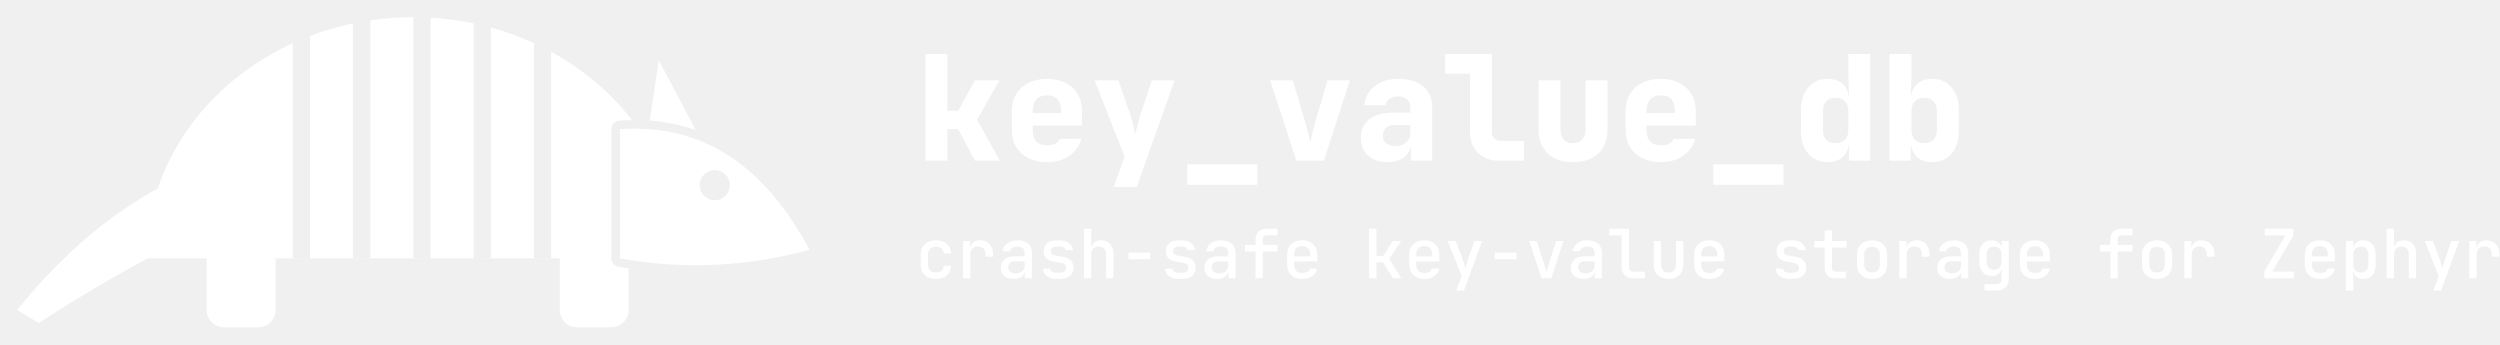
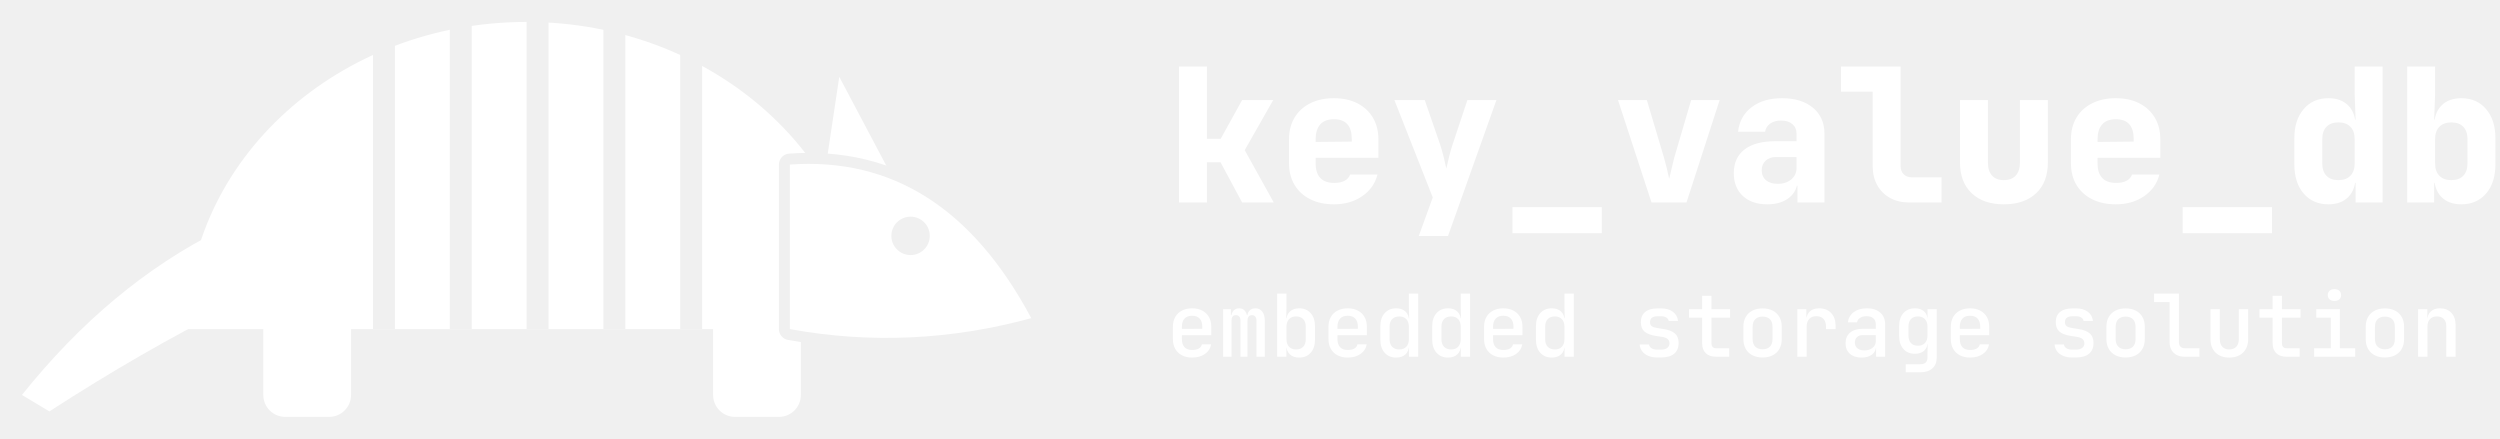
- <svg xmlns="http://www.w3.org/2000/svg" viewBox="0 0 479 66" width="479" height="66" role="img">
+ <svg xmlns="http://www.w3.org/2000/svg" viewBox="0 0 376 66" width="376" height="66" role="img">
  <g fill="#fff">
    <g transform="translate(0 0.00) scale(0.825) translate(-4 -60)">
      <defs>
        <mask id="l-body" maskUnits="userSpaceOnUse" x="0" y="40" width="200" height="120">
          <rect x="0" y="40" width="200" height="120" fill="#fff" />
          <g fill="#000">
            <rect x="72" y="60" width="4" height="60" />
            <rect x="86" y="60" width="4" height="60" />
            <rect x="100" y="60" width="4" height="60" />
            <rect x="114" y="60" width="4" height="60" />
            <rect x="128" y="60" width="4" height="60" />
          </g>
          <path d="M154 94 L157 74 L166 91 Z" fill="#000" stroke="#000" stroke-width="4" stroke-linejoin="round" />
          <path d="M148 90 Q176 88 192 118 Q170 124 148 120 Z" fill="#000" stroke="#000" stroke-width="4" stroke-linejoin="round" />
        </mask>
        <mask id="l-ear" maskUnits="userSpaceOnUse" x="0" y="40" width="200" height="120">
          <rect x="0" y="40" width="200" height="120" fill="#fff" />
          <path d="M148 90 Q176 88 192 118 Q170 124 148 120 Z" fill="#000" stroke="#000" stroke-width="4" stroke-linejoin="round" />
        </mask>
        <mask id="l-head" maskUnits="userSpaceOnUse" x="0" y="40" width="200" height="120">
          <rect x="0" y="40" width="200" height="120" fill="#fff" />
          <g fill="#000">
            <circle cx="170" cy="103" r="3.5" />
          </g>
        </mask>
      </defs>
      <g mask="url(#l-body)">
        <path d="M44 102 Q24 112 8 132 L13 135 Q30 124 46 116 Z" />
        <rect x="52" y="110" width="16" height="26" rx="4" />
        <rect x="134" y="110" width="16" height="26" rx="4" />
        <path d="M38 120 A62 56 0 0 1 162 120 Z" />
      </g>
      <path d="M154 94 L157 74 L166 91 Z" mask="url(#l-ear)" />
      <path d="M148 90 Q176 88 192 118 Q170 124 148 120 Z" mask="url(#l-head)" />
    </g>
-     <path transform="translate(175.39 30.79)" d="M1.932 0.0V-20.44H6.132V-9.576H8.204L11.424 -15.4H16.1L11.816 -7.868L16.184 0.0H11.424L8.176 -6.048H6.132V0.0ZM25.228 0.28Q23.184 0.28 21.658 -0.49Q20.132 -1.26 19.306 -2.646Q18.48 -4.032 18.48 -5.88V-9.52Q18.48 -11.368 19.306 -12.754Q20.132 -14.14 21.658 -14.91Q23.184 -15.68 25.228 -15.68Q27.272 -15.68 28.77 -14.91Q30.268 -14.14 31.094 -12.754Q31.92 -11.368 31.92 -9.52V-6.72H22.484V-5.88Q22.484 -4.424 23.184 -3.682Q23.884 -2.94 25.284 -2.94Q26.264 -2.94 26.866 -3.276Q27.468 -3.612 27.664 -4.2H31.78Q31.276 -2.184 29.498 -0.952Q27.72 0.28 25.228 0.28ZM27.916 -8.876V-9.576Q27.916 -11.004 27.258 -11.76Q26.6 -12.516 25.228 -12.516Q23.856 -12.516 23.17 -11.732Q22.484 -10.948 22.484 -9.52V-9.1L28.196 -9.156ZM37.996 5.04 40.096 -0.756 34.328 -15.4H38.892L41.216 -8.68Q41.468 -7.924 41.734 -6.846Q42.0 -5.768 42.14 -5.096Q42.28 -5.768 42.546 -6.846Q42.812 -7.924 43.064 -8.68L45.304 -15.4H49.672L42.392 5.04ZM52.08 4.62V0.7H65.52V4.62ZM72.996 0.0 67.956 -15.4H72.296L74.872 -6.748Q75.096 -5.964 75.32 -5.04Q75.544 -4.116 75.656 -3.556Q75.796 -4.116 76.006 -5.04Q76.216 -5.964 76.412 -6.72L78.96 -15.4H83.244L78.26 0.0ZM90.412 0.28Q88.088 0.28 86.73 -0.98Q85.372 -2.24 85.372 -4.396Q85.372 -6.72 86.982 -7.966Q88.592 -9.212 91.616 -9.212H94.808V-10.36Q94.808 -11.256 94.178 -11.788Q93.548 -12.32 92.484 -12.32Q91.504 -12.32 90.86 -11.872Q90.216 -11.424 90.076 -10.64H86.016Q86.268 -12.964 88.046 -14.322Q89.824 -15.68 92.624 -15.68Q95.564 -15.68 97.286 -14.238Q99.008 -12.796 99.008 -10.36V0.0H94.948V-2.52H94.276L94.976 -3.5Q94.976 -1.764 93.73 -0.742Q92.484 0.28 90.412 0.28ZM91.98 -2.8Q93.212 -2.8 94.01 -3.458Q94.808 -4.116 94.808 -5.18V-6.832H91.7Q90.748 -6.832 90.16 -6.286Q89.572 -5.74 89.572 -4.844Q89.572 -3.892 90.216 -3.346Q90.86 -2.8 91.98 -2.8ZM111.72 0.0Q110.096 0.0 108.864 -0.686Q107.632 -1.372 106.946 -2.604Q106.26 -3.836 106.26 -5.46V-16.66H101.5V-20.44H110.46V-5.46Q110.46 -4.704 110.922 -4.242Q111.384 -3.78 112.14 -3.78H116.62V0.0ZM126 0.28Q122.892 0.28 121.142 -1.4Q119.392 -3.08 119.392 -5.992V-15.4H123.592V-6.02Q123.592 -4.732 124.208 -4.046Q124.824 -3.36 126 -3.36Q127.148 -3.36 127.778 -4.046Q128.408 -4.732 128.408 -6.02V-15.4H132.608V-5.992Q132.608 -3.052 130.844 -1.386Q129.08 0.28 126 0.28ZM142.828 0.28Q140.784 0.28 139.258 -0.49Q137.732 -1.26 136.906 -2.646Q136.08 -4.032 136.08 -5.88V-9.52Q136.08 -11.368 136.906 -12.754Q137.732 -14.14 139.258 -14.91Q140.784 -15.68 142.828 -15.68Q144.872 -15.68 146.37 -14.91Q147.868 -14.14 148.694 -12.754Q149.52 -11.368 149.52 -9.52V-6.72H140.084V-5.88Q140.084 -4.424 140.784 -3.682Q141.484 -2.94 142.884 -2.94Q143.864 -2.94 144.466 -3.276Q145.068 -3.612 145.264 -4.2H149.38Q148.876 -2.184 147.098 -0.952Q145.32 0.28 142.828 0.28ZM145.516 -8.876V-9.576Q145.516 -11.004 144.858 -11.76Q144.2 -12.516 142.828 -12.516Q141.456 -12.516 140.77 -11.732Q140.084 -10.948 140.084 -9.52V-9.1L145.796 -9.156ZM152.88 4.62V0.7H166.32V4.62ZM174.804 0.28Q172.48 0.28 171.08 -1.344Q169.68 -2.968 169.68 -5.74V-9.66Q169.68 -12.404 171.08 -14.042Q172.48 -15.68 174.804 -15.68Q176.708 -15.68 177.8 -14.574Q178.892 -13.468 178.892 -11.48L177.912 -12.46H178.892L178.752 -16.24V-20.44H182.952V0.0H178.892V-2.94H177.912L178.892 -3.92Q178.892 -1.932 177.8 -0.826Q176.708 0.28 174.804 0.28ZM176.316 -3.36Q177.464 -3.36 178.108 -4.018Q178.752 -4.676 178.752 -5.88V-9.52Q178.752 -10.724 178.108 -11.382Q177.464 -12.04 176.316 -12.04Q175.14 -12.04 174.51 -11.382Q173.88 -10.724 173.88 -9.52V-5.88Q173.88 -4.676 174.51 -4.018Q175.14 -3.36 176.316 -3.36ZM194.796 0.28Q192.892 0.28 191.8 -0.826Q190.708 -1.932 190.708 -3.92L191.688 -2.94H190.708V0.0H186.648V-20.44H190.848V-16.24L190.708 -12.46H191.688L190.708 -11.48Q190.708 -13.468 191.8 -14.574Q192.892 -15.68 194.796 -15.68Q197.12 -15.68 198.52 -14.042Q199.92 -12.404 199.92 -9.66V-5.74Q199.92 -2.968 198.52 -1.344Q197.12 0.28 194.796 0.28ZM193.284 -3.36Q194.46 -3.36 195.09 -4.018Q195.72 -4.676 195.72 -5.88V-9.52Q195.72 -10.724 195.09 -11.382Q194.46 -12.04 193.284 -12.04Q192.136 -12.04 191.492 -11.382Q190.848 -10.724 190.848 -9.52V-5.88Q190.848 -4.676 191.492 -4.018Q192.136 -3.36 193.284 -3.36Z" />
-     <path transform="translate(175.39 53.32)" d="M3.952 0.13Q3.068 0.13 2.398 -0.202Q1.729 -0.533 1.371 -1.163Q1.014 -1.794 1.014 -2.639V-4.511Q1.014 -5.369 1.371 -5.993Q1.729 -6.617 2.398 -6.948Q3.068 -7.28 3.952 -7.28Q5.239 -7.28 6.019 -6.604Q6.799 -5.928 6.838 -4.758H5.434Q5.395 -5.369 5.005 -5.707Q4.615 -6.045 3.952 -6.045Q3.237 -6.045 2.821 -5.649Q2.405 -5.252 2.405 -4.524V-2.639Q2.405 -1.911 2.821 -1.508Q3.237 -1.105 3.952 -1.105Q4.615 -1.105 5.005 -1.443Q5.395 -1.781 5.434 -2.392H6.838Q6.799 -1.222 6.019 -0.546Q5.239 0.13 3.952 0.13ZM9.126 0.0V-7.15H10.478V-5.785H10.816L10.387 -4.94Q10.387 -6.097 10.894 -6.688Q11.401 -7.28 12.402 -7.28Q13.546 -7.28 14.215 -6.571Q14.885 -5.863 14.885 -4.628V-4.147H13.442V-4.511Q13.442 -5.278 13.059 -5.688Q12.675 -6.097 11.986 -6.097Q11.297 -6.097 10.913 -5.681Q10.53 -5.265 10.53 -4.511V0.0ZM18.785 0.13Q17.667 0.13 17.023 -0.448Q16.38 -1.027 16.38 -2.028Q16.38 -3.042 17.062 -3.62Q17.745 -4.199 18.941 -4.199H20.93V-4.862Q20.93 -5.447 20.566 -5.772Q20.202 -6.097 19.539 -6.097Q18.954 -6.097 18.564 -5.843Q18.174 -5.59 18.109 -5.174H16.731Q16.848 -6.136 17.621 -6.708Q18.395 -7.28 19.578 -7.28Q20.852 -7.28 21.593 -6.636Q22.334 -5.993 22.334 -4.888V0.0H20.969V-1.313H20.735L20.969 -1.573Q20.969 -0.793 20.371 -0.331Q19.773 0.13 18.785 0.13ZM19.201 -0.949Q19.955 -0.949 20.442 -1.333Q20.93 -1.716 20.93 -2.314V-3.25H18.967Q18.421 -3.25 18.102 -2.951Q17.784 -2.652 17.784 -2.132Q17.784 -1.586 18.161 -1.267Q18.538 -0.949 19.201 -0.949ZM27.053 0.117Q26.286 0.117 25.707 -0.13Q25.129 -0.377 24.797 -0.812Q24.466 -1.248 24.414 -1.846H25.818Q25.87 -1.495 26.195 -1.28Q26.52 -1.066 27.053 -1.066H27.612Q28.249 -1.066 28.574 -1.326Q28.899 -1.586 28.899 -2.015Q28.899 -2.431 28.606 -2.671Q28.314 -2.912 27.742 -2.99L26.819 -3.133Q25.675 -3.315 25.136 -3.79Q24.596 -4.264 24.596 -5.2Q24.596 -6.188 25.239 -6.727Q25.883 -7.267 27.144 -7.267H27.638Q28.756 -7.267 29.425 -6.753Q30.095 -6.24 30.186 -5.382H28.782Q28.73 -5.694 28.438 -5.889Q28.145 -6.084 27.638 -6.084H27.144Q26.533 -6.084 26.253 -5.856Q25.974 -5.629 25.974 -5.187Q25.974 -4.797 26.221 -4.602Q26.468 -4.407 26.988 -4.329L27.937 -4.173Q29.146 -4.004 29.711 -3.503Q30.277 -3.003 30.277 -2.054Q30.277 -1.027 29.607 -0.455Q28.938 0.117 27.612 0.117ZM32.292 0.0V-9.49H33.696V-7.15L33.683 -5.785H34.021L33.683 -5.46Q33.683 -6.318 34.19 -6.799Q34.697 -7.28 35.594 -7.28Q36.66 -7.28 37.297 -6.598Q37.934 -5.915 37.934 -4.758V0.0H36.53V-4.602Q36.53 -5.304 36.153 -5.694Q35.776 -6.084 35.126 -6.084Q34.463 -6.084 34.079 -5.675Q33.696 -5.265 33.696 -4.511V0.0ZM40.82 -3.653V-4.927H44.98V-3.653ZM50.453 0.117Q49.686 0.117 49.108 -0.13Q48.529 -0.377 48.197 -0.812Q47.866 -1.248 47.814 -1.846H49.218Q49.27 -1.495 49.595 -1.28Q49.92 -1.066 50.453 -1.066H51.012Q51.649 -1.066 51.974 -1.326Q52.299 -1.586 52.299 -2.015Q52.299 -2.431 52.007 -2.671Q51.714 -2.912 51.142 -2.99L50.219 -3.133Q49.075 -3.315 48.535 -3.79Q47.996 -4.264 47.996 -5.2Q47.996 -6.188 48.639 -6.727Q49.283 -7.267 50.544 -7.267H51.038Q52.156 -7.267 52.825 -6.753Q53.495 -6.24 53.586 -5.382H52.182Q52.13 -5.694 51.837 -5.889Q51.545 -6.084 51.038 -6.084H50.544Q49.933 -6.084 49.653 -5.856Q49.374 -5.629 49.374 -5.187Q49.374 -4.797 49.621 -4.602Q49.868 -4.407 50.388 -4.329L51.337 -4.173Q52.546 -4.004 53.111 -3.503Q53.677 -3.003 53.677 -2.054Q53.677 -1.027 53.007 -0.455Q52.338 0.117 51.012 0.117ZM57.785 0.13Q56.667 0.13 56.023 -0.448Q55.38 -1.027 55.38 -2.028Q55.38 -3.042 56.062 -3.62Q56.745 -4.199 57.941 -4.199H59.93V-4.862Q59.93 -5.447 59.566 -5.772Q59.202 -6.097 58.539 -6.097Q57.954 -6.097 57.564 -5.843Q57.174 -5.59 57.109 -5.174H55.731Q55.848 -6.136 56.621 -6.708Q57.395 -7.28 58.578 -7.28Q59.852 -7.28 60.593 -6.636Q61.334 -5.993 61.334 -4.888V0.0H59.969V-1.313H59.735L59.969 -1.573Q59.969 -0.793 59.371 -0.331Q58.773 0.13 57.785 0.13ZM58.201 -0.949Q58.955 -0.949 59.442 -1.333Q59.93 -1.716 59.93 -2.314V-3.25H57.967Q57.421 -3.25 57.102 -2.951Q56.784 -2.652 56.784 -2.132Q56.784 -1.586 57.161 -1.267Q57.538 -0.949 58.201 -0.949ZM65.169 0.0V-5.122H63.141V-6.396H65.169V-7.553Q65.169 -8.45 65.741 -8.97Q66.313 -9.49 67.301 -9.49H69.394V-8.242H67.327Q66.963 -8.242 66.761 -8.06Q66.56 -7.878 66.56 -7.54V-6.396H69.394V-5.122H66.56V0.0ZM74.1 0.13Q73.229 0.13 72.572 -0.214Q71.916 -0.559 71.565 -1.183Q71.214 -1.807 71.214 -2.639V-4.511Q71.214 -5.356 71.565 -5.973Q71.916 -6.591 72.572 -6.935Q73.229 -7.28 74.1 -7.28Q74.984 -7.28 75.634 -6.935Q76.284 -6.591 76.635 -5.973Q76.986 -5.356 76.986 -4.511V-3.237H72.566V-2.639Q72.566 -1.846 72.963 -1.43Q73.359 -1.014 74.113 -1.014Q74.724 -1.014 75.101 -1.228Q75.478 -1.443 75.569 -1.859H76.96Q76.804 -0.949 76.024 -0.409Q75.244 0.13 74.1 0.13ZM75.634 -4.082V-4.524Q75.634 -5.304 75.244 -5.733Q74.854 -6.162 74.1 -6.162Q73.359 -6.162 72.963 -5.733Q72.566 -5.304 72.566 -4.511V-4.186L75.738 -4.199ZM86.931 0.0V-9.49H88.335V-4.277H89.596L91.494 -7.15H93.08L90.805 -3.718L93.119 0.0H91.507L89.596 -3.068H88.335V0.0ZM97.5 0.13Q96.629 0.13 95.972 -0.214Q95.316 -0.559 94.965 -1.183Q94.614 -1.807 94.614 -2.639V-4.511Q94.614 -5.356 94.965 -5.973Q95.316 -6.591 95.972 -6.935Q96.629 -7.28 97.5 -7.28Q98.384 -7.28 99.034 -6.935Q99.684 -6.591 100.035 -5.973Q100.386 -5.356 100.386 -4.511V-3.237H95.966V-2.639Q95.966 -1.846 96.362 -1.43Q96.759 -1.014 97.513 -1.014Q98.124 -1.014 98.501 -1.228Q98.878 -1.443 98.969 -1.859H100.36Q100.204 -0.949 99.424 -0.409Q98.644 0.13 97.5 0.13ZM99.034 -4.082V-4.524Q99.034 -5.304 98.644 -5.733Q98.254 -6.162 97.5 -6.162Q96.759 -6.162 96.362 -5.733Q95.966 -5.304 95.966 -4.511V-4.186L99.138 -4.199ZM103.636 2.34 104.663 -0.416 101.998 -7.15H103.545L105.04 -3.12Q105.131 -2.86 105.222 -2.496Q105.313 -2.132 105.378 -1.898Q105.43 -2.132 105.521 -2.496Q105.612 -2.86 105.703 -3.12L107.107 -7.15H108.602L105.118 2.34ZM111.02 -3.653V-4.927H115.18V-3.653ZM119.977 0.0 117.611 -7.15H119.041L120.51 -2.574Q120.653 -2.171 120.763 -1.761Q120.874 -1.352 120.926 -1.118Q120.991 -1.352 121.102 -1.761Q121.212 -2.171 121.329 -2.574L122.772 -7.15H124.189L121.823 0.0ZM127.985 0.13Q126.867 0.13 126.224 -0.448Q125.58 -1.027 125.58 -2.028Q125.58 -3.042 126.262 -3.62Q126.945 -4.199 128.141 -4.199H130.13V-4.862Q130.13 -5.447 129.766 -5.772Q129.402 -6.097 128.739 -6.097Q128.154 -6.097 127.764 -5.843Q127.374 -5.59 127.309 -5.174H125.931Q126.048 -6.136 126.822 -6.708Q127.595 -7.28 128.778 -7.28Q130.052 -7.28 130.793 -6.636Q131.534 -5.993 131.534 -4.888V0.0H130.169V-1.313H129.935L130.169 -1.573Q130.169 -0.793 129.571 -0.331Q128.973 0.13 127.985 0.13ZM128.401 -0.949Q129.155 -0.949 129.642 -1.333Q130.13 -1.716 130.13 -2.314V-3.25H128.167Q127.621 -3.25 127.302 -2.951Q126.984 -2.652 126.984 -2.132Q126.984 -1.586 127.361 -1.267Q127.738 -0.949 128.401 -0.949ZM137.527 0.0Q136.864 0.0 136.37 -0.267Q135.876 -0.533 135.596 -1.027Q135.317 -1.521 135.317 -2.171V-8.216H132.977V-9.49H136.721V-2.171Q136.721 -1.755 136.955 -1.514Q137.189 -1.274 137.592 -1.274H139.802V0.0ZM144.287 0.13Q143.0 0.13 142.233 -0.617Q141.466 -1.365 141.466 -2.652V-7.15H142.87V-2.652Q142.87 -1.911 143.247 -1.501Q143.624 -1.092 144.287 -1.092Q144.963 -1.092 145.346 -1.501Q145.73 -1.911 145.73 -2.652V-7.15H147.134V-2.652Q147.134 -1.365 146.361 -0.617Q145.587 0.13 144.287 0.13ZM152.1 0.13Q151.229 0.13 150.572 -0.214Q149.916 -0.559 149.565 -1.183Q149.214 -1.807 149.214 -2.639V-4.511Q149.214 -5.356 149.565 -5.973Q149.916 -6.591 150.572 -6.935Q151.229 -7.28 152.1 -7.28Q152.984 -7.28 153.634 -6.935Q154.284 -6.591 154.635 -5.973Q154.986 -5.356 154.986 -4.511V-3.237H150.566V-2.639Q150.566 -1.846 150.962 -1.43Q151.359 -1.014 152.113 -1.014Q152.724 -1.014 153.101 -1.228Q153.478 -1.443 153.569 -1.859H154.96Q154.804 -0.949 154.024 -0.409Q153.244 0.13 152.1 0.13ZM153.634 -4.082V-4.524Q153.634 -5.304 153.244 -5.733Q152.854 -6.162 152.1 -6.162Q151.359 -6.162 150.962 -5.733Q150.566 -5.304 150.566 -4.511V-4.186L153.738 -4.199ZM167.453 0.117Q166.686 0.117 166.107 -0.13Q165.529 -0.377 165.197 -0.812Q164.866 -1.248 164.814 -1.846H166.218Q166.27 -1.495 166.595 -1.28Q166.92 -1.066 167.453 -1.066H168.012Q168.649 -1.066 168.974 -1.326Q169.299 -1.586 169.299 -2.015Q169.299 -2.431 169.006 -2.671Q168.714 -2.912 168.142 -2.99L167.219 -3.133Q166.075 -3.315 165.535 -3.79Q164.996 -4.264 164.996 -5.2Q164.996 -6.188 165.639 -6.727Q166.283 -7.267 167.544 -7.267H168.038Q169.156 -7.267 169.825 -6.753Q170.495 -6.24 170.586 -5.382H169.182Q169.13 -5.694 168.837 -5.889Q168.545 -6.084 168.038 -6.084H167.544Q166.933 -6.084 166.654 -5.856Q166.374 -5.629 166.374 -5.187Q166.374 -4.797 166.621 -4.602Q166.868 -4.407 167.388 -4.329L168.337 -4.173Q169.546 -4.004 170.111 -3.503Q170.677 -3.003 170.677 -2.054Q170.677 -1.027 170.007 -0.455Q169.338 0.117 168.012 0.117ZM176.28 0.0Q175.305 0.0 174.759 -0.533Q174.213 -1.066 174.213 -2.015V-5.876H172.237V-7.15H174.213V-9.165H175.617V-7.15H178.412V-5.876H175.617V-2.015Q175.617 -1.274 176.332 -1.274H178.282V0.0ZM183.3 0.117Q182.416 0.117 181.766 -0.221Q181.116 -0.559 180.765 -1.183Q180.414 -1.807 180.414 -2.652V-4.498Q180.414 -5.356 180.765 -5.973Q181.116 -6.591 181.766 -6.929Q182.416 -7.267 183.3 -7.267Q184.184 -7.267 184.834 -6.929Q185.484 -6.591 185.835 -5.973Q186.186 -5.356 186.186 -4.498V-2.652Q186.186 -1.807 185.835 -1.183Q185.484 -0.559 184.834 -0.221Q184.184 0.117 183.3 0.117ZM183.3 -1.118Q184.015 -1.118 184.405 -1.514Q184.795 -1.911 184.795 -2.652V-4.498Q184.795 -5.252 184.405 -5.642Q184.015 -6.032 183.3 -6.032Q182.598 -6.032 182.202 -5.642Q181.805 -5.252 181.805 -4.498V-2.652Q181.805 -1.911 182.202 -1.514Q182.598 -1.118 183.3 -1.118ZM188.526 0.0V-7.15H189.878V-5.785H190.216L189.787 -4.94Q189.787 -6.097 190.294 -6.688Q190.801 -7.28 191.802 -7.28Q192.946 -7.28 193.615 -6.571Q194.285 -5.863 194.285 -4.628V-4.147H192.842V-4.511Q192.842 -5.278 192.458 -5.688Q192.075 -6.097 191.386 -6.097Q190.697 -6.097 190.313 -5.681Q189.93 -5.265 189.93 -4.511V0.0ZM198.185 0.13Q197.067 0.13 196.423 -0.448Q195.78 -1.027 195.78 -2.028Q195.78 -3.042 196.463 -3.62Q197.145 -4.199 198.341 -4.199H200.33V-4.862Q200.33 -5.447 199.966 -5.772Q199.602 -6.097 198.939 -6.097Q198.354 -6.097 197.964 -5.843Q197.574 -5.59 197.509 -5.174H196.131Q196.248 -6.136 197.022 -6.708Q197.795 -7.28 198.978 -7.28Q200.252 -7.28 200.993 -6.636Q201.734 -5.993 201.734 -4.888V0.0H200.369V-1.313H200.135L200.369 -1.573Q200.369 -0.793 199.771 -0.331Q199.173 0.13 198.185 0.13ZM198.601 -0.949Q199.355 -0.949 199.843 -1.333Q200.33 -1.716 200.33 -2.314V-3.25H198.367Q197.821 -3.25 197.502 -2.951Q197.184 -2.652 197.184 -2.132Q197.184 -1.586 197.561 -1.267Q197.938 -0.949 198.601 -0.949ZM204.828 2.34V1.131H207.025Q207.571 1.131 207.837 0.871Q208.104 0.611 208.104 0.104V-0.611L208.13 -1.937H207.831L208.117 -2.197Q208.117 -1.378 207.603 -0.91Q207.09 -0.442 206.219 -0.442Q205.114 -0.442 204.477 -1.17Q203.84 -1.898 203.84 -3.133V-4.589Q203.84 -5.824 204.477 -6.552Q205.114 -7.28 206.219 -7.28Q207.09 -7.28 207.603 -6.805Q208.117 -6.331 208.117 -5.512L207.831 -5.785H208.117L208.104 -7.15H209.495V0.13Q209.495 1.157 208.845 1.748Q208.195 2.34 207.038 2.34ZM206.674 -1.651Q207.337 -1.651 207.72 -2.06Q208.104 -2.47 208.104 -3.198V-4.511Q208.104 -5.239 207.72 -5.649Q207.337 -6.058 206.674 -6.058Q205.985 -6.058 205.614 -5.662Q205.244 -5.265 205.244 -4.511V-3.198Q205.244 -2.457 205.614 -2.054Q205.985 -1.651 206.674 -1.651ZM214.5 0.13Q213.629 0.13 212.972 -0.214Q212.316 -0.559 211.965 -1.183Q211.614 -1.807 211.614 -2.639V-4.511Q211.614 -5.356 211.965 -5.973Q212.316 -6.591 212.972 -6.935Q213.629 -7.28 214.5 -7.28Q215.384 -7.28 216.034 -6.935Q216.684 -6.591 217.035 -5.973Q217.386 -5.356 217.386 -4.511V-3.237H212.966V-2.639Q212.966 -1.846 213.363 -1.43Q213.759 -1.014 214.513 -1.014Q215.124 -1.014 215.501 -1.228Q215.878 -1.443 215.969 -1.859H217.36Q217.204 -0.949 216.424 -0.409Q215.644 0.13 214.5 0.13ZM216.034 -4.082V-4.524Q216.034 -5.304 215.644 -5.733Q215.254 -6.162 214.5 -6.162Q213.759 -6.162 213.363 -5.733Q212.966 -5.304 212.966 -4.511V-4.186L216.138 -4.199ZM228.969 0.0V-5.122H226.941V-6.396H228.969V-7.553Q228.969 -8.45 229.541 -8.97Q230.113 -9.49 231.101 -9.49H233.194V-8.242H231.127Q230.763 -8.242 230.561 -8.06Q230.36 -7.878 230.36 -7.54V-6.396H233.194V-5.122H230.36V0.0ZM237.9 0.117Q237.016 0.117 236.366 -0.221Q235.716 -0.559 235.365 -1.183Q235.014 -1.807 235.014 -2.652V-4.498Q235.014 -5.356 235.365 -5.973Q235.716 -6.591 236.366 -6.929Q237.016 -7.267 237.9 -7.267Q238.784 -7.267 239.434 -6.929Q240.084 -6.591 240.435 -5.973Q240.786 -5.356 240.786 -4.498V-2.652Q240.786 -1.807 240.435 -1.183Q240.084 -0.559 239.434 -0.221Q238.784 0.117 237.9 0.117ZM237.9 -1.118Q238.615 -1.118 239.005 -1.514Q239.395 -1.911 239.395 -2.652V-4.498Q239.395 -5.252 239.005 -5.642Q238.615 -6.032 237.9 -6.032Q237.198 -6.032 236.802 -5.642Q236.405 -5.252 236.405 -4.498V-2.652Q236.405 -1.911 236.802 -1.514Q237.198 -1.118 237.9 -1.118ZM243.126 0.0V-7.15H244.478V-5.785H244.816L244.387 -4.94Q244.387 -6.097 244.894 -6.688Q245.401 -7.28 246.402 -7.28Q247.546 -7.28 248.215 -6.571Q248.885 -5.863 248.885 -4.628V-4.147H247.442V-4.511Q247.442 -5.278 247.058 -5.688Q246.675 -6.097 245.986 -6.097Q245.297 -6.097 244.913 -5.681Q244.53 -5.265 244.53 -4.511V0.0ZM258.466 0.0V-1.365L262.509 -8.203H258.544V-9.49H264.004V-8.125L259.961 -1.287H264.134V0.0ZM269.1 0.13Q268.229 0.13 267.572 -0.214Q266.916 -0.559 266.565 -1.183Q266.214 -1.807 266.214 -2.639V-4.511Q266.214 -5.356 266.565 -5.973Q266.916 -6.591 267.572 -6.935Q268.229 -7.28 269.1 -7.28Q269.984 -7.28 270.634 -6.935Q271.284 -6.591 271.635 -5.973Q271.986 -5.356 271.986 -4.511V-3.237H267.566V-2.639Q267.566 -1.846 267.962 -1.43Q268.359 -1.014 269.113 -1.014Q269.724 -1.014 270.101 -1.228Q270.478 -1.443 270.569 -1.859H271.96Q271.804 -0.949 271.024 -0.409Q270.244 0.13 269.1 0.13ZM270.634 -4.082V-4.524Q270.634 -5.304 270.244 -5.733Q269.854 -6.162 269.1 -6.162Q268.359 -6.162 267.962 -5.733Q267.566 -5.304 267.566 -4.511V-4.186L270.738 -4.199ZM274.092 2.34V-7.15H275.483V-5.785H275.782L275.483 -5.46Q275.483 -6.305 276.01 -6.792Q276.536 -7.28 277.42 -7.28Q278.499 -7.28 279.143 -6.558Q279.786 -5.837 279.786 -4.589V-2.574Q279.786 -1.742 279.494 -1.137Q279.201 -0.533 278.675 -0.202Q278.148 0.13 277.42 0.13Q276.549 0.13 276.016 -0.357Q275.483 -0.845 275.483 -1.69L275.782 -1.365H275.457L275.496 0.299V2.34ZM276.939 -1.092Q277.628 -1.092 278.011 -1.488Q278.395 -1.885 278.395 -2.639V-4.511Q278.395 -5.265 278.011 -5.662Q277.628 -6.058 276.939 -6.058Q276.276 -6.058 275.886 -5.649Q275.496 -5.239 275.496 -4.511V-2.639Q275.496 -1.911 275.886 -1.501Q276.276 -1.092 276.939 -1.092ZM281.892 0.0V-9.49H283.296V-7.15L283.283 -5.785H283.621L283.283 -5.46Q283.283 -6.318 283.79 -6.799Q284.297 -7.28 285.194 -7.28Q286.26 -7.28 286.897 -6.598Q287.534 -5.915 287.534 -4.758V0.0H286.13V-4.602Q286.13 -5.304 285.753 -5.694Q285.376 -6.084 284.726 -6.084Q284.063 -6.084 283.679 -5.675Q283.296 -5.265 283.296 -4.511V0.0ZM290.836 2.34 291.863 -0.416 289.198 -7.15H290.745L292.24 -3.12Q292.331 -2.86 292.422 -2.496Q292.513 -2.132 292.578 -1.898Q292.63 -2.132 292.721 -2.496Q292.812 -2.86 292.903 -3.12L294.307 -7.15H295.802L292.318 2.34ZM297.726 0.0V-7.15H299.078V-5.785H299.416L298.987 -4.94Q298.987 -6.097 299.494 -6.688Q300.001 -7.28 301.002 -7.28Q302.146 -7.28 302.815 -6.571Q303.485 -5.863 303.485 -4.628V-4.147H302.042V-4.511Q302.042 -5.278 301.659 -5.688Q301.275 -6.097 300.586 -6.097Q299.897 -6.097 299.514 -5.681Q299.13 -5.265 299.13 -4.511V0.0Z" />
+     <path transform="translate(175.39 30.45)" d="M1.932 0.0V-20.44H6.132V-9.576H8.204L11.424 -15.4H16.1L11.816 -7.868L16.184 0.0H11.424L8.176 -6.048H6.132V0.0ZM25.228 0.28Q23.184 0.28 21.658 -0.49Q20.132 -1.26 19.306 -2.646Q18.48 -4.032 18.48 -5.88V-9.52Q18.48 -11.368 19.306 -12.754Q20.132 -14.14 21.658 -14.91Q23.184 -15.68 25.228 -15.68Q27.272 -15.68 28.77 -14.91Q30.268 -14.14 31.094 -12.754Q31.92 -11.368 31.92 -9.52V-6.72H22.484V-5.88Q22.484 -4.424 23.184 -3.682Q23.884 -2.94 25.284 -2.94Q26.264 -2.94 26.866 -3.276Q27.468 -3.612 27.664 -4.2H31.78Q31.276 -2.184 29.498 -0.952Q27.72 0.28 25.228 0.28ZM27.916 -8.876V-9.576Q27.916 -11.004 27.258 -11.76Q26.6 -12.516 25.228 -12.516Q23.856 -12.516 23.17 -11.732Q22.484 -10.948 22.484 -9.52V-9.1L28.196 -9.156ZM37.996 5.04 40.096 -0.756 34.328 -15.4H38.892L41.216 -8.68Q41.468 -7.924 41.734 -6.846Q42.0 -5.768 42.14 -5.096Q42.28 -5.768 42.546 -6.846Q42.812 -7.924 43.064 -8.68L45.304 -15.4H49.672L42.392 5.04ZM52.08 4.62V0.7H65.52V4.62ZM72.996 0.0 67.956 -15.4H72.296L74.872 -6.748Q75.096 -5.964 75.32 -5.04Q75.544 -4.116 75.656 -3.556Q75.796 -4.116 76.006 -5.04Q76.216 -5.964 76.412 -6.72L78.96 -15.4H83.244L78.26 0.0ZM90.412 0.28Q88.088 0.28 86.73 -0.98Q85.372 -2.24 85.372 -4.396Q85.372 -6.72 86.982 -7.966Q88.592 -9.212 91.616 -9.212H94.808V-10.36Q94.808 -11.256 94.178 -11.788Q93.548 -12.32 92.484 -12.32Q91.504 -12.32 90.86 -11.872Q90.216 -11.424 90.076 -10.64H86.016Q86.268 -12.964 88.046 -14.322Q89.824 -15.68 92.624 -15.68Q95.564 -15.68 97.286 -14.238Q99.008 -12.796 99.008 -10.36V0.0H94.948V-2.52H94.276L94.976 -3.5Q94.976 -1.764 93.73 -0.742Q92.484 0.28 90.412 0.28ZM91.98 -2.8Q93.212 -2.8 94.01 -3.458Q94.808 -4.116 94.808 -5.18V-6.832H91.7Q90.748 -6.832 90.16 -6.286Q89.572 -5.74 89.572 -4.844Q89.572 -3.892 90.216 -3.346Q90.86 -2.8 91.98 -2.8ZM111.72 0.0Q110.096 0.0 108.864 -0.686Q107.632 -1.372 106.946 -2.604Q106.26 -3.836 106.26 -5.46V-16.66H101.5V-20.44H110.46V-5.46Q110.46 -4.704 110.922 -4.242Q111.384 -3.78 112.14 -3.78H116.62V0.0ZM126 0.28Q122.892 0.28 121.142 -1.4Q119.392 -3.08 119.392 -5.992V-15.4H123.592V-6.02Q123.592 -4.732 124.208 -4.046Q124.824 -3.36 126 -3.36Q127.148 -3.36 127.778 -4.046Q128.408 -4.732 128.408 -6.02V-15.4H132.608V-5.992Q132.608 -3.052 130.844 -1.386Q129.08 0.28 126 0.28ZM142.828 0.28Q140.784 0.28 139.258 -0.49Q137.732 -1.26 136.906 -2.646Q136.08 -4.032 136.08 -5.88V-9.52Q136.08 -11.368 136.906 -12.754Q137.732 -14.14 139.258 -14.91Q140.784 -15.68 142.828 -15.68Q144.872 -15.68 146.37 -14.91Q147.868 -14.14 148.694 -12.754Q149.52 -11.368 149.52 -9.52V-6.72H140.084V-5.88Q140.084 -4.424 140.784 -3.682Q141.484 -2.94 142.884 -2.94Q143.864 -2.94 144.466 -3.276Q145.068 -3.612 145.264 -4.2H149.38Q148.876 -2.184 147.098 -0.952Q145.32 0.28 142.828 0.28ZM145.516 -8.876V-9.576Q145.516 -11.004 144.858 -11.76Q144.2 -12.516 142.828 -12.516Q141.456 -12.516 140.77 -11.732Q140.084 -10.948 140.084 -9.52V-9.1L145.796 -9.156ZM152.88 4.62V0.7H166.32V4.62ZM174.804 0.28Q172.48 0.28 171.08 -1.344Q169.68 -2.968 169.68 -5.74V-9.66Q169.68 -12.404 171.08 -14.042Q172.48 -15.68 174.804 -15.68Q176.708 -15.68 177.8 -14.574Q178.892 -13.468 178.892 -11.48L177.912 -12.46H178.892L178.752 -16.24V-20.44H182.952V0.0H178.892V-2.94H177.912L178.892 -3.92Q178.892 -1.932 177.8 -0.826Q176.708 0.28 174.804 0.28ZM176.316 -3.36Q177.464 -3.36 178.108 -4.018Q178.752 -4.676 178.752 -5.88V-9.52Q178.752 -10.724 178.108 -11.382Q177.464 -12.04 176.316 -12.04Q175.14 -12.04 174.51 -11.382Q173.88 -10.724 173.88 -9.52V-5.88Q173.88 -4.676 174.51 -4.018Q175.14 -3.36 176.316 -3.36ZM194.796 0.28Q192.892 0.28 191.8 -0.826Q190.708 -1.932 190.708 -3.92L191.688 -2.94H190.708V0.0H186.648V-20.44H190.848V-16.24L190.708 -12.46H191.688L190.708 -11.48Q190.708 -13.468 191.8 -14.574Q192.892 -15.68 194.796 -15.68Q197.12 -15.68 198.52 -14.042Q199.92 -12.404 199.92 -9.66V-5.74Q199.92 -2.968 198.52 -1.344Q197.12 0.28 194.796 0.28ZM193.284 -3.36Q194.46 -3.36 195.09 -4.018Q195.72 -4.676 195.72 -5.88V-9.52Q195.72 -10.724 195.09 -11.382Q194.46 -12.04 193.284 -12.04Q192.136 -12.04 191.492 -11.382Q190.848 -10.724 190.848 -9.52V-5.88Q190.848 -4.676 191.492 -4.018Q192.136 -3.36 193.284 -3.36Z" />
+     <path transform="translate(175.39 53.65)" d="M3.9 0.13Q3.029 0.13 2.373 -0.214Q1.716 -0.559 1.365 -1.183Q1.014 -1.807 1.014 -2.639V-4.511Q1.014 -5.356 1.365 -5.973Q1.716 -6.591 2.373 -6.935Q3.029 -7.28 3.9 -7.28Q4.784 -7.28 5.434 -6.935Q6.084 -6.591 6.435 -5.973Q6.786 -5.356 6.786 -4.511V-3.237H2.366V-2.639Q2.366 -1.846 2.763 -1.43Q3.159 -1.014 3.913 -1.014Q4.524 -1.014 4.901 -1.228Q5.278 -1.443 5.369 -1.859H6.76Q6.604 -0.949 5.824 -0.409Q5.044 0.13 3.9 0.13ZM5.434 -4.082V-4.524Q5.434 -5.304 5.044 -5.733Q4.654 -6.162 3.9 -6.162Q3.159 -6.162 2.763 -5.733Q2.366 -5.304 2.366 -4.511V-4.186L5.538 -4.199ZM8.567 0.0V-7.15H9.737V-6.24H9.997L9.802 -5.967Q9.802 -6.565 10.127 -6.922Q10.452 -7.28 10.998 -7.28Q11.583 -7.28 11.901 -6.825Q12.22 -6.37 12.22 -5.577L11.908 -6.24H12.402L12.194 -5.967Q12.194 -6.565 12.525 -6.922Q12.857 -7.28 13.416 -7.28Q14.079 -7.28 14.456 -6.779Q14.833 -6.279 14.833 -5.447V0.0H13.585V-5.408Q13.585 -5.811 13.41 -6.032Q13.234 -6.253 12.909 -6.253Q12.584 -6.253 12.409 -6.038Q12.233 -5.824 12.233 -5.421V0.0H11.18V-5.408Q11.18 -5.824 10.998 -6.038Q10.816 -6.253 10.478 -6.253Q10.153 -6.253 9.99 -6.038Q9.828 -5.824 9.828 -5.421V0.0ZM20.007 0.13Q19.123 0.13 18.603 -0.357Q18.083 -0.845 18.083 -1.69L18.382 -1.365H18.083V0.0H16.692V-9.49H18.096V-7.449L18.057 -5.785H18.382L18.083 -5.46Q18.083 -6.305 18.609 -6.792Q19.136 -7.28 20.007 -7.28Q21.086 -7.28 21.736 -6.552Q22.386 -5.824 22.386 -4.576V-2.561Q22.386 -1.326 21.736 -0.598Q21.086 0.13 20.007 0.13ZM19.526 -1.092Q20.215 -1.092 20.605 -1.488Q20.995 -1.885 20.995 -2.639V-4.511Q20.995 -5.265 20.605 -5.662Q20.215 -6.058 19.526 -6.058Q18.863 -6.058 18.48 -5.649Q18.096 -5.239 18.096 -4.511V-2.639Q18.096 -1.911 18.48 -1.501Q18.863 -1.092 19.526 -1.092ZM27.3 0.13Q26.429 0.13 25.773 -0.214Q25.116 -0.559 24.765 -1.183Q24.414 -1.807 24.414 -2.639V-4.511Q24.414 -5.356 24.765 -5.973Q25.116 -6.591 25.773 -6.935Q26.429 -7.28 27.3 -7.28Q28.184 -7.28 28.834 -6.935Q29.484 -6.591 29.835 -5.973Q30.186 -5.356 30.186 -4.511V-3.237H25.766V-2.639Q25.766 -1.846 26.162 -1.43Q26.559 -1.014 27.313 -1.014Q27.924 -1.014 28.301 -1.228Q28.678 -1.443 28.769 -1.859H30.16Q30.004 -0.949 29.224 -0.409Q28.444 0.13 27.3 0.13ZM28.834 -4.082V-4.524Q28.834 -5.304 28.444 -5.733Q28.054 -6.162 27.3 -6.162Q26.559 -6.162 26.162 -5.733Q25.766 -5.304 25.766 -4.511V-4.186L28.938 -4.199ZM34.593 0.13Q33.514 0.13 32.864 -0.598Q32.214 -1.326 32.214 -2.561V-4.576Q32.214 -5.824 32.864 -6.552Q33.514 -7.28 34.593 -7.28Q35.477 -7.28 35.997 -6.792Q36.517 -6.305 36.517 -5.46L36.218 -5.785H36.543L36.504 -7.449V-9.49H37.908V0.0H36.517V-1.365H36.218L36.517 -1.69Q36.517 -0.845 35.997 -0.357Q35.477 0.13 34.593 0.13ZM35.074 -1.092Q35.737 -1.092 36.12 -1.501Q36.504 -1.911 36.504 -2.639V-4.511Q36.504 -5.239 36.12 -5.649Q35.737 -6.058 35.074 -6.058Q34.385 -6.058 33.995 -5.662Q33.605 -5.265 33.605 -4.511V-2.639Q33.605 -1.885 33.995 -1.488Q34.385 -1.092 35.074 -1.092ZM42.393 0.13Q41.314 0.13 40.664 -0.598Q40.014 -1.326 40.014 -2.561V-4.576Q40.014 -5.824 40.664 -6.552Q41.314 -7.28 42.393 -7.28Q43.277 -7.28 43.797 -6.792Q44.317 -6.305 44.317 -5.46L44.018 -5.785H44.343L44.304 -7.449V-9.49H45.708V0.0H44.317V-1.365H44.018L44.317 -1.69Q44.317 -0.845 43.797 -0.357Q43.277 0.13 42.393 0.13ZM42.874 -1.092Q43.537 -1.092 43.921 -1.501Q44.304 -1.911 44.304 -2.639V-4.511Q44.304 -5.239 43.921 -5.649Q43.537 -6.058 42.874 -6.058Q42.185 -6.058 41.795 -5.662Q41.405 -5.265 41.405 -4.511V-2.639Q41.405 -1.885 41.795 -1.488Q42.185 -1.092 42.874 -1.092ZM50.7 0.13Q49.829 0.13 49.172 -0.214Q48.516 -0.559 48.165 -1.183Q47.814 -1.807 47.814 -2.639V-4.511Q47.814 -5.356 48.165 -5.973Q48.516 -6.591 49.172 -6.935Q49.829 -7.28 50.7 -7.28Q51.584 -7.28 52.234 -6.935Q52.884 -6.591 53.235 -5.973Q53.586 -5.356 53.586 -4.511V-3.237H49.166V-2.639Q49.166 -1.846 49.562 -1.43Q49.959 -1.014 50.713 -1.014Q51.324 -1.014 51.701 -1.228Q52.078 -1.443 52.169 -1.859H53.56Q53.404 -0.949 52.624 -0.409Q51.844 0.13 50.7 0.13ZM52.234 -4.082V-4.524Q52.234 -5.304 51.844 -5.733Q51.454 -6.162 50.7 -6.162Q49.959 -6.162 49.562 -5.733Q49.166 -5.304 49.166 -4.511V-4.186L52.338 -4.199ZM57.993 0.13Q56.914 0.13 56.264 -0.598Q55.614 -1.326 55.614 -2.561V-4.576Q55.614 -5.824 56.264 -6.552Q56.914 -7.28 57.993 -7.28Q58.877 -7.28 59.397 -6.792Q59.917 -6.305 59.917 -5.46L59.618 -5.785H59.943L59.904 -7.449V-9.49H61.308V0.0H59.917V-1.365H59.618L59.917 -1.69Q59.917 -0.845 59.397 -0.357Q58.877 0.13 57.993 0.13ZM58.474 -1.092Q59.137 -1.092 59.52 -1.501Q59.904 -1.911 59.904 -2.639V-4.511Q59.904 -5.239 59.52 -5.649Q59.137 -6.058 58.474 -6.058Q57.785 -6.058 57.395 -5.662Q57.005 -5.265 57.005 -4.511V-2.639Q57.005 -1.885 57.395 -1.488Q57.785 -1.092 58.474 -1.092ZM73.853 0.117Q73.086 0.117 72.507 -0.13Q71.929 -0.377 71.597 -0.812Q71.266 -1.248 71.214 -1.846H72.618Q72.67 -1.495 72.995 -1.28Q73.32 -1.066 73.853 -1.066H74.412Q75.049 -1.066 75.374 -1.326Q75.699 -1.586 75.699 -2.015Q75.699 -2.431 75.406 -2.671Q75.114 -2.912 74.542 -2.99L73.619 -3.133Q72.475 -3.315 71.936 -3.79Q71.396 -4.264 71.396 -5.2Q71.396 -6.188 72.04 -6.727Q72.683 -7.267 73.944 -7.267H74.438Q75.556 -7.267 76.225 -6.753Q76.895 -6.24 76.986 -5.382H75.582Q75.53 -5.694 75.238 -5.889Q74.945 -6.084 74.438 -6.084H73.944Q73.333 -6.084 73.053 -5.856Q72.774 -5.629 72.774 -5.187Q72.774 -4.797 73.021 -4.602Q73.268 -4.407 73.788 -4.329L74.737 -4.173Q75.946 -4.004 76.511 -3.503Q77.077 -3.003 77.077 -2.054Q77.077 -1.027 76.407 -0.455Q75.738 0.117 74.412 0.117ZM82.68 0.0Q81.705 0.0 81.159 -0.533Q80.613 -1.066 80.613 -2.015V-5.876H78.637V-7.15H80.613V-9.165H82.017V-7.15H84.812V-5.876H82.017V-2.015Q82.017 -1.274 82.732 -1.274H84.682V0.0ZM89.7 0.117Q88.816 0.117 88.166 -0.221Q87.516 -0.559 87.165 -1.183Q86.814 -1.807 86.814 -2.652V-4.498Q86.814 -5.356 87.165 -5.973Q87.516 -6.591 88.166 -6.929Q88.816 -7.267 89.7 -7.267Q90.584 -7.267 91.234 -6.929Q91.884 -6.591 92.235 -5.973Q92.586 -5.356 92.586 -4.498V-2.652Q92.586 -1.807 92.235 -1.183Q91.884 -0.559 91.234 -0.221Q90.584 0.117 89.7 0.117ZM89.7 -1.118Q90.415 -1.118 90.805 -1.514Q91.195 -1.911 91.195 -2.652V-4.498Q91.195 -5.252 90.805 -5.642Q90.415 -6.032 89.7 -6.032Q88.998 -6.032 88.601 -5.642Q88.205 -5.252 88.205 -4.498V-2.652Q88.205 -1.911 88.601 -1.514Q88.998 -1.118 89.7 -1.118ZM94.926 0.0V-7.15H96.278V-5.785H96.616L96.187 -4.94Q96.187 -6.097 96.694 -6.688Q97.201 -7.28 98.202 -7.28Q99.346 -7.28 100.015 -6.571Q100.685 -5.863 100.685 -4.628V-4.147H99.242V-4.511Q99.242 -5.278 98.858 -5.688Q98.475 -6.097 97.786 -6.097Q97.097 -6.097 96.713 -5.681Q96.33 -5.265 96.33 -4.511V0.0ZM104.585 0.13Q103.467 0.13 102.823 -0.448Q102.18 -1.027 102.18 -2.028Q102.18 -3.042 102.862 -3.62Q103.545 -4.199 104.741 -4.199H106.73V-4.862Q106.73 -5.447 106.366 -5.772Q106.002 -6.097 105.339 -6.097Q104.754 -6.097 104.364 -5.843Q103.974 -5.59 103.909 -5.174H102.531Q102.648 -6.136 103.421 -6.708Q104.195 -7.28 105.378 -7.28Q106.652 -7.28 107.393 -6.636Q108.134 -5.993 108.134 -4.888V0.0H106.769V-1.313H106.535L106.769 -1.573Q106.769 -0.793 106.171 -0.331Q105.573 0.13 104.585 0.13ZM105.001 -0.949Q105.755 -0.949 106.242 -1.333Q106.73 -1.716 106.73 -2.314V-3.25H104.767Q104.221 -3.25 103.902 -2.951Q103.584 -2.652 103.584 -2.132Q103.584 -1.586 103.961 -1.267Q104.338 -0.949 105.001 -0.949ZM111.228 2.34V1.131H113.425Q113.971 1.131 114.237 0.871Q114.504 0.611 114.504 0.104V-0.611L114.53 -1.937H114.231L114.517 -2.197Q114.517 -1.378 114.004 -0.91Q113.49 -0.442 112.619 -0.442Q111.514 -0.442 110.877 -1.17Q110.24 -1.898 110.24 -3.133V-4.589Q110.24 -5.824 110.877 -6.552Q111.514 -7.28 112.619 -7.28Q113.49 -7.28 114.004 -6.805Q114.517 -6.331 114.517 -5.512L114.231 -5.785H114.517L114.504 -7.15H115.895V0.13Q115.895 1.157 115.245 1.748Q114.595 2.34 113.438 2.34ZM113.074 -1.651Q113.737 -1.651 114.12 -2.06Q114.504 -2.47 114.504 -3.198V-4.511Q114.504 -5.239 114.12 -5.649Q113.737 -6.058 113.074 -6.058Q112.385 -6.058 112.014 -5.662Q111.644 -5.265 111.644 -4.511V-3.198Q111.644 -2.457 112.014 -2.054Q112.385 -1.651 113.074 -1.651ZM120.9 0.13Q120.029 0.13 119.373 -0.214Q118.716 -0.559 118.365 -1.183Q118.014 -1.807 118.014 -2.639V-4.511Q118.014 -5.356 118.365 -5.973Q118.716 -6.591 119.373 -6.935Q120.029 -7.28 120.9 -7.28Q121.784 -7.28 122.434 -6.935Q123.084 -6.591 123.435 -5.973Q123.786 -5.356 123.786 -4.511V-3.237H119.366V-2.639Q119.366 -1.846 119.763 -1.43Q120.159 -1.014 120.913 -1.014Q121.524 -1.014 121.901 -1.228Q122.278 -1.443 122.369 -1.859H123.76Q123.604 -0.949 122.824 -0.409Q122.044 0.13 120.9 0.13ZM122.434 -4.082V-4.524Q122.434 -5.304 122.044 -5.733Q121.654 -6.162 120.9 -6.162Q120.159 -6.162 119.763 -5.733Q119.366 -5.304 119.366 -4.511V-4.186L122.538 -4.199ZM136.253 0.117Q135.486 0.117 134.907 -0.13Q134.329 -0.377 133.998 -0.812Q133.666 -1.248 133.614 -1.846H135.018Q135.07 -1.495 135.395 -1.28Q135.72 -1.066 136.253 -1.066H136.812Q137.449 -1.066 137.774 -1.326Q138.099 -1.586 138.099 -2.015Q138.099 -2.431 137.806 -2.671Q137.514 -2.912 136.942 -2.99L136.019 -3.133Q134.875 -3.315 134.335 -3.79Q133.796 -4.264 133.796 -5.2Q133.796 -6.188 134.44 -6.727Q135.083 -7.267 136.344 -7.267H136.838Q137.956 -7.267 138.625 -6.753Q139.295 -6.24 139.386 -5.382H137.982Q137.93 -5.694 137.637 -5.889Q137.345 -6.084 136.838 -6.084H136.344Q135.733 -6.084 135.454 -5.856Q135.174 -5.629 135.174 -5.187Q135.174 -4.797 135.421 -4.602Q135.668 -4.407 136.188 -4.329L137.137 -4.173Q138.346 -4.004 138.911 -3.503Q139.477 -3.003 139.477 -2.054Q139.477 -1.027 138.808 -0.455Q138.138 0.117 136.812 0.117ZM144.3 0.117Q143.416 0.117 142.766 -0.221Q142.116 -0.559 141.765 -1.183Q141.414 -1.807 141.414 -2.652V-4.498Q141.414 -5.356 141.765 -5.973Q142.116 -6.591 142.766 -6.929Q143.416 -7.267 144.3 -7.267Q145.184 -7.267 145.834 -6.929Q146.484 -6.591 146.835 -5.973Q147.186 -5.356 147.186 -4.498V-2.652Q147.186 -1.807 146.835 -1.183Q146.484 -0.559 145.834 -0.221Q145.184 0.117 144.3 0.117ZM144.3 -1.118Q145.015 -1.118 145.405 -1.514Q145.795 -1.911 145.795 -2.652V-4.498Q145.795 -5.252 145.405 -5.642Q145.015 -6.032 144.3 -6.032Q143.598 -6.032 143.202 -5.642Q142.805 -5.252 142.805 -4.498V-2.652Q142.805 -1.911 143.202 -1.514Q143.598 -1.118 144.3 -1.118ZM153.127 0.0Q152.464 0.0 151.97 -0.267Q151.476 -0.533 151.197 -1.027Q150.917 -1.521 150.917 -2.171V-8.216H148.577V-9.49H152.321V-2.171Q152.321 -1.755 152.555 -1.514Q152.789 -1.274 153.192 -1.274H155.402V0.0ZM159.887 0.13Q158.6 0.13 157.833 -0.617Q157.066 -1.365 157.066 -2.652V-7.15H158.47V-2.652Q158.47 -1.911 158.847 -1.501Q159.224 -1.092 159.887 -1.092Q160.563 -1.092 160.947 -1.501Q161.33 -1.911 161.33 -2.652V-7.15H162.734V-2.652Q162.734 -1.365 161.961 -0.617Q161.187 0.13 159.887 0.13ZM168.48 0.0Q167.505 0.0 166.959 -0.533Q166.413 -1.066 166.413 -2.015V-5.876H164.437V-7.15H166.413V-9.165H167.817V-7.15H170.612V-5.876H167.817V-2.015Q167.817 -1.274 168.532 -1.274H170.482V0.0ZM172.653 0.0V-1.274H175.162V-5.876H172.978V-7.15H176.527V-1.274H178.828V0.0ZM175.708 -8.385Q175.253 -8.385 174.98 -8.625Q174.707 -8.866 174.707 -9.269Q174.707 -9.685 174.98 -9.925Q175.253 -10.166 175.708 -10.166Q176.163 -10.166 176.436 -9.925Q176.709 -9.685 176.709 -9.269Q176.709 -8.866 176.436 -8.625Q176.163 -8.385 175.708 -8.385ZM183.3 0.117Q182.416 0.117 181.766 -0.221Q181.116 -0.559 180.765 -1.183Q180.414 -1.807 180.414 -2.652V-4.498Q180.414 -5.356 180.765 -5.973Q181.116 -6.591 181.766 -6.929Q182.416 -7.267 183.3 -7.267Q184.184 -7.267 184.834 -6.929Q185.484 -6.591 185.835 -5.973Q186.186 -5.356 186.186 -4.498V-2.652Q186.186 -1.807 185.835 -1.183Q185.484 -0.559 184.834 -0.221Q184.184 0.117 183.3 0.117ZM183.3 -1.118Q184.015 -1.118 184.405 -1.514Q184.795 -1.911 184.795 -2.652V-4.498Q184.795 -5.252 184.405 -5.642Q184.015 -6.032 183.3 -6.032Q182.598 -6.032 182.202 -5.642Q181.805 -5.252 181.805 -4.498V-2.652Q181.805 -1.911 182.202 -1.514Q182.598 -1.118 183.3 -1.118ZM188.292 0.0V-7.15H189.683V-5.785H190.021L189.683 -5.46Q189.683 -6.318 190.19 -6.799Q190.697 -7.28 191.594 -7.28Q192.66 -7.28 193.297 -6.598Q193.934 -5.915 193.934 -4.758V0.0H192.53V-4.602Q192.53 -5.304 192.153 -5.681Q191.776 -6.058 191.126 -6.058Q190.463 -6.058 190.079 -5.662Q189.696 -5.265 189.696 -4.511V0.0Z" />
  </g>
</svg>
